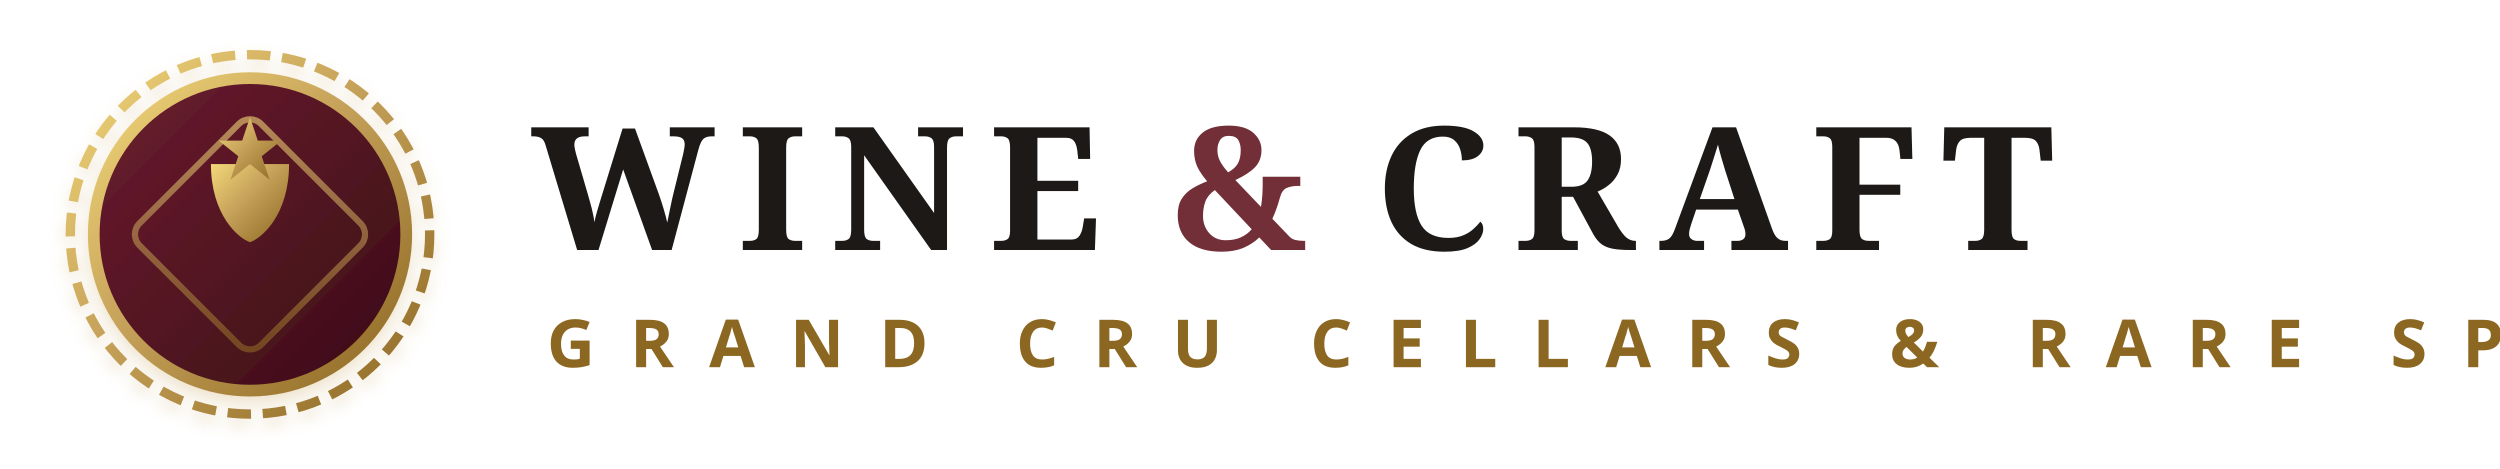
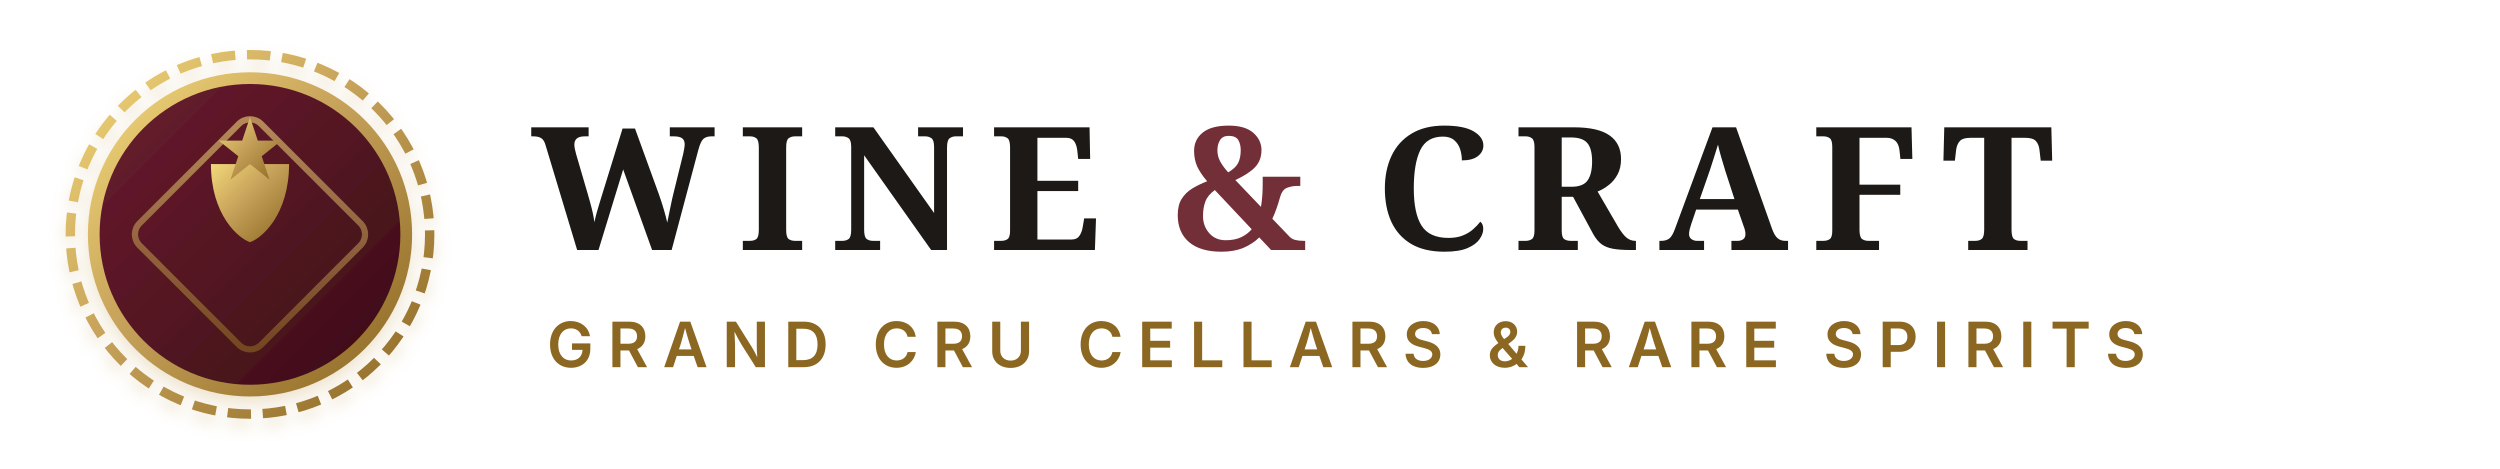
<svg xmlns="http://www.w3.org/2000/svg" viewBox="0 0 320 60" width="320" height="60">
  <defs>
    <linearGradient id="goldGradLtr" x1="0%" y1="0%" x2="100%" y2="100%">
      <stop offset="0%" stop-color="#F2D879" />
      <stop offset="45%" stop-color="#C5A059" />
      <stop offset="100%" stop-color="#8C6721" />
    </linearGradient>
    <linearGradient id="wineGradLtr" x1="0%" y1="0%" x2="100%" y2="100%">
      <stop offset="0%" stop-color="#6B1D2F" />
      <stop offset="100%" stop-color="#3A0D15" />
    </linearGradient>
    <filter id="subtleGlowLtr" x="-20%" y="-20%" width="140%" height="140%">
      <feDropShadow dx="0" dy="1" stdDeviation="1" flood-color="#C5A059" flood-opacity="0.3" />
    </filter>
  </defs>
  <g transform="translate(8, 6)" filter="url(#subtleGlowLtr)">
    <circle cx="24" cy="24" r="23" fill="none" stroke="url(#goldGradLtr)" stroke-width="1.2" stroke-dasharray="3 1.5" />
    <circle cx="24" cy="24" r="20" fill="url(#wineGradLtr)" stroke="url(#goldGradLtr)" stroke-width="1.5" />
    <rect x="13" y="13" width="22" height="22" rx="2" fill="none" stroke="url(#goldGradLtr)" stroke-width="0.8" transform="rotate(45 24 24)" opacity="0.6" />
    <path d="M19 15 H29 C29 21.5 25.5 24.5 24 25 C22.5 24.5 19 21.5 19 15 Z" fill="url(#goldGradLtr)" />
    <line x1="24" y1="25" x2="24" y2="33" stroke="url(#goldGradLtr)" stroke-width="1.6" stroke-linecap="round" />
    <line x1="18.5" y1="33" x2="29.5" y2="33" stroke="url(#goldGradLtr)" stroke-width="1.6" stroke-linecap="round" />
    <polygon points="24,9 25,12 28,12 25.5,14 26.5,17 24,15 21.5,17 22.5,14 20,12 23,12" fill="url(#goldGradLtr)" />
  </g>
  <text x="68" y="32" font-family="'Cinzel', 'Playfair Display', Georgia, serif" font-size="22" font-weight="700" letter-spacing="3" fill="#1C1917">
    WINE <tspan fill="#722F37">&amp;</tspan> CRAFT
  </text>
-   <text x="70" y="47" font-family="'Plus Jakarta Sans', sans-serif" font-size="8.5" font-weight="600" letter-spacing="4.5" fill="#8C6721">
+   <text x="70" y="47" font-family="'Plus Jakarta Sans', -apple-system, BlinkMacSystemFont, sans-serif" font-size="8" font-weight="600" letter-spacing="1.8" fill="#8C6721">
    GRAND CRU CELLARS &amp; RARE SPIRITS
  </text>
</svg>
